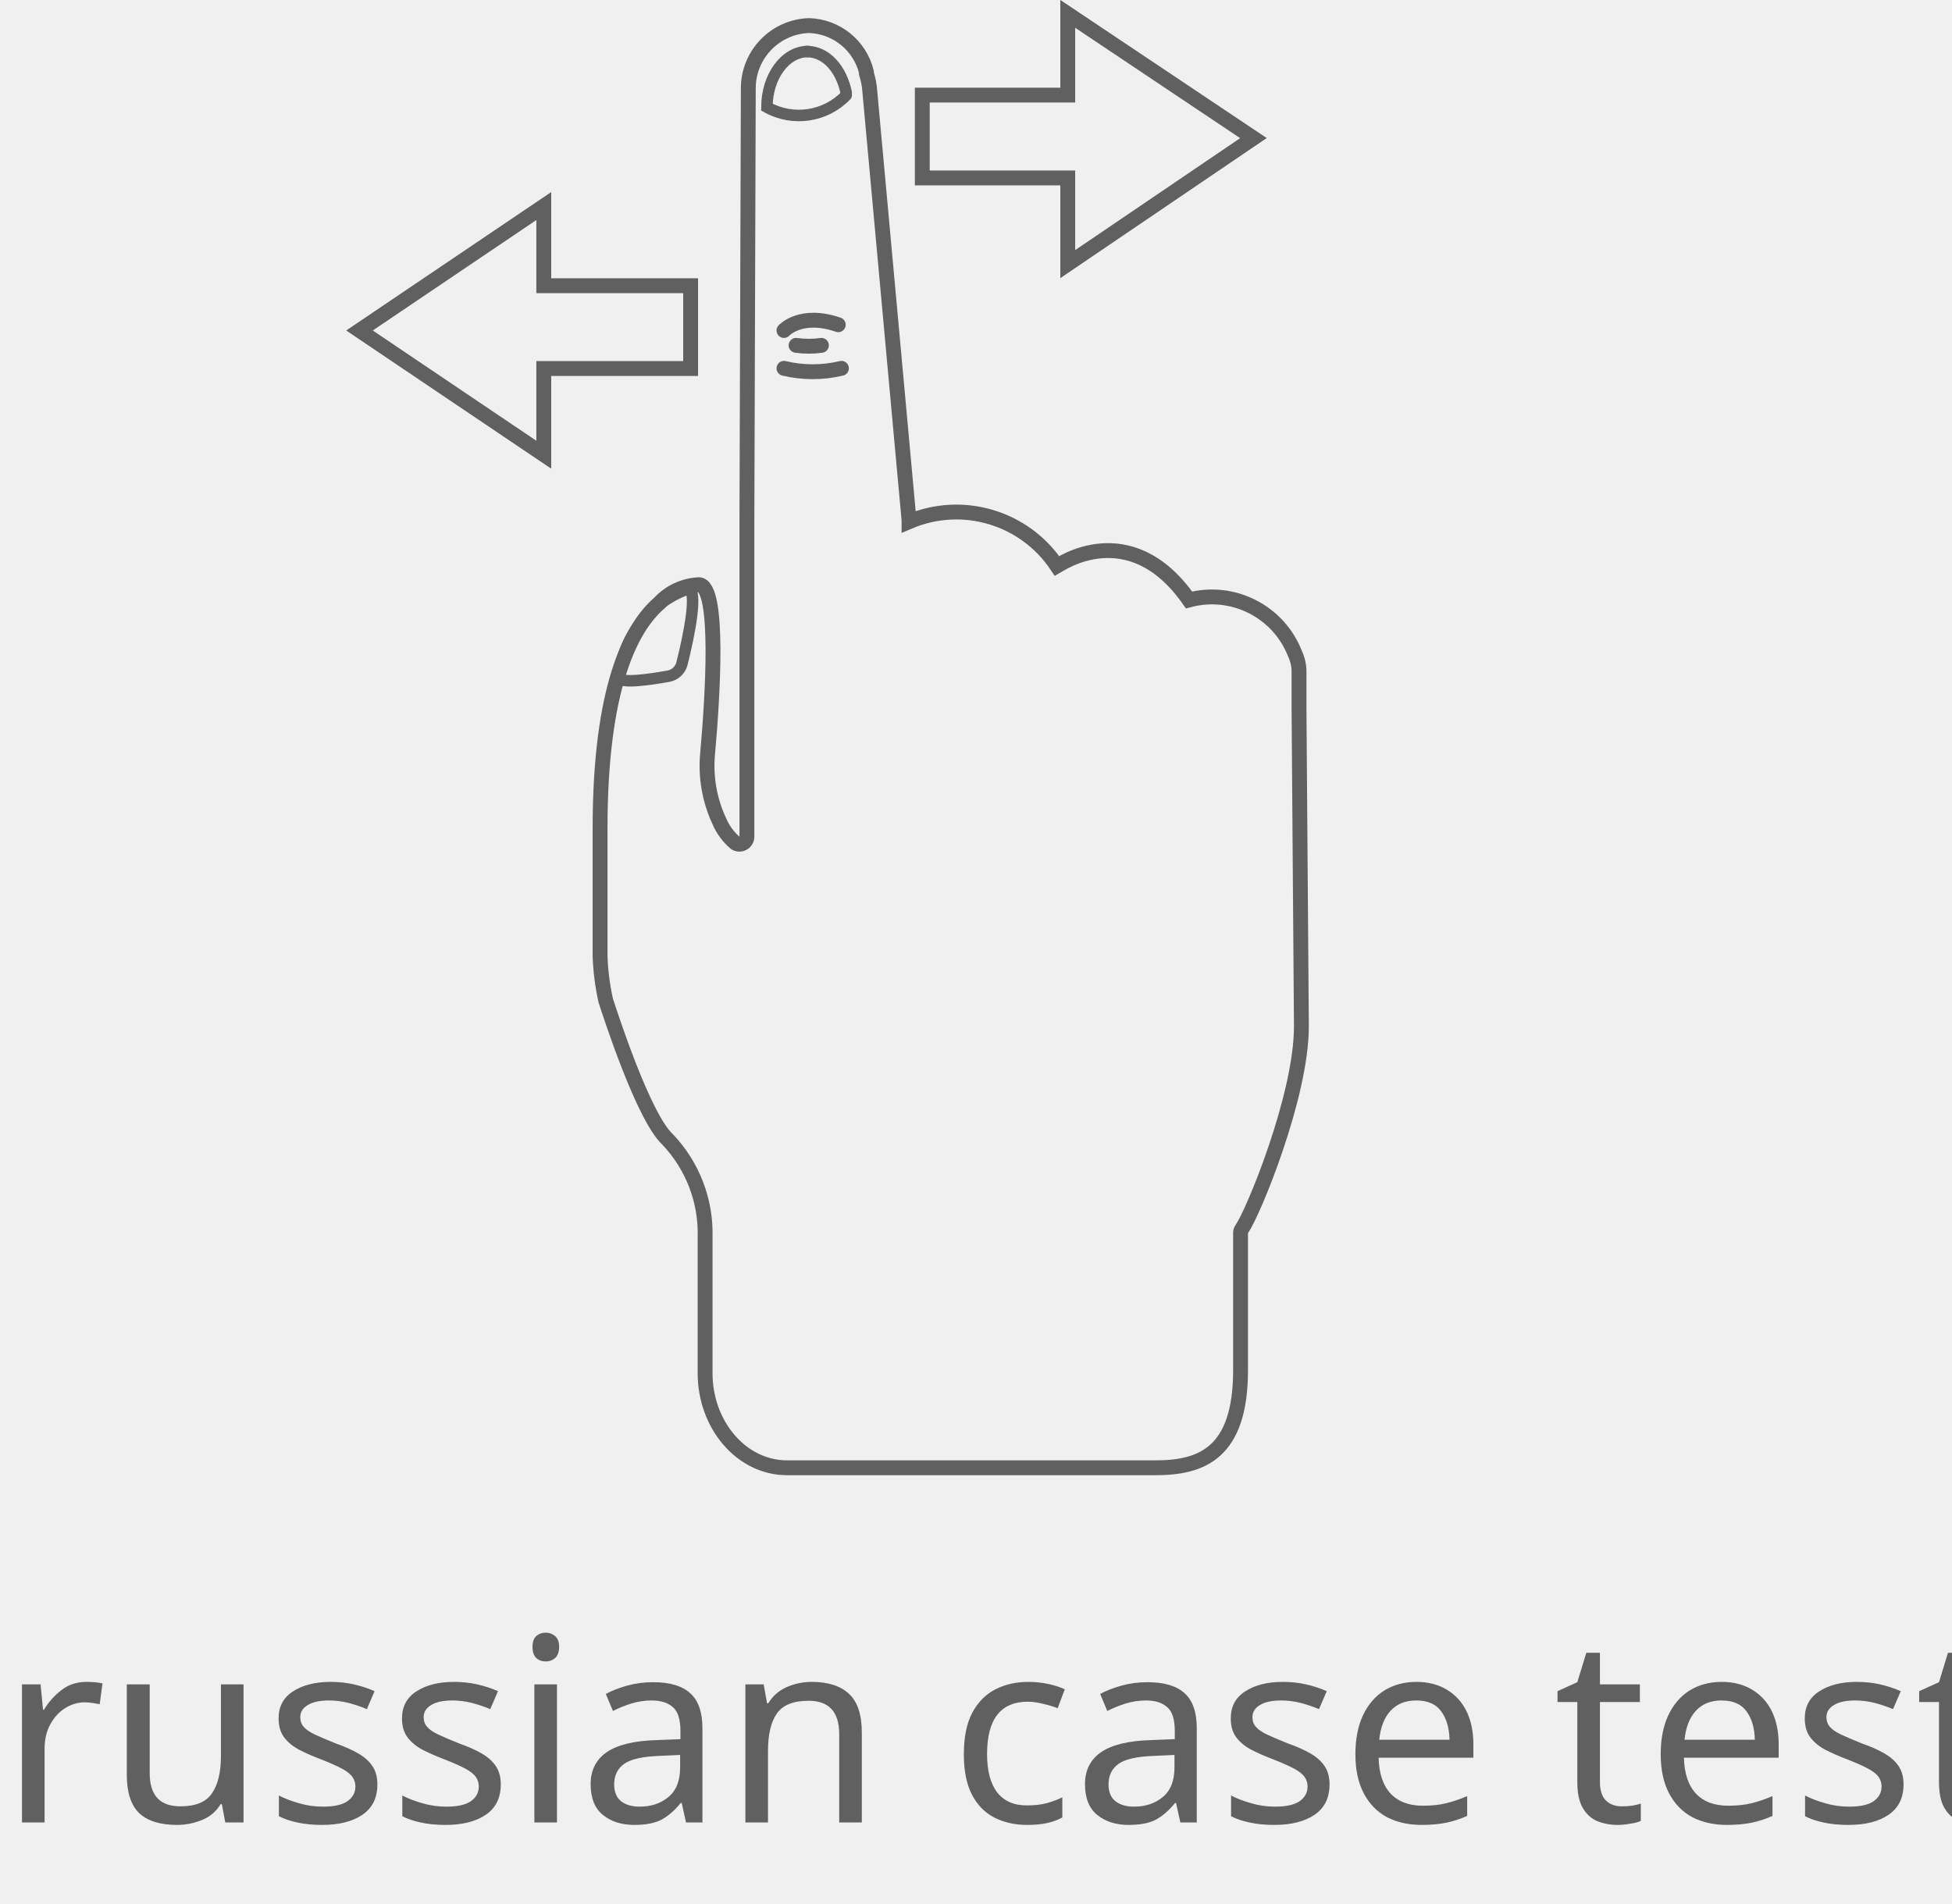
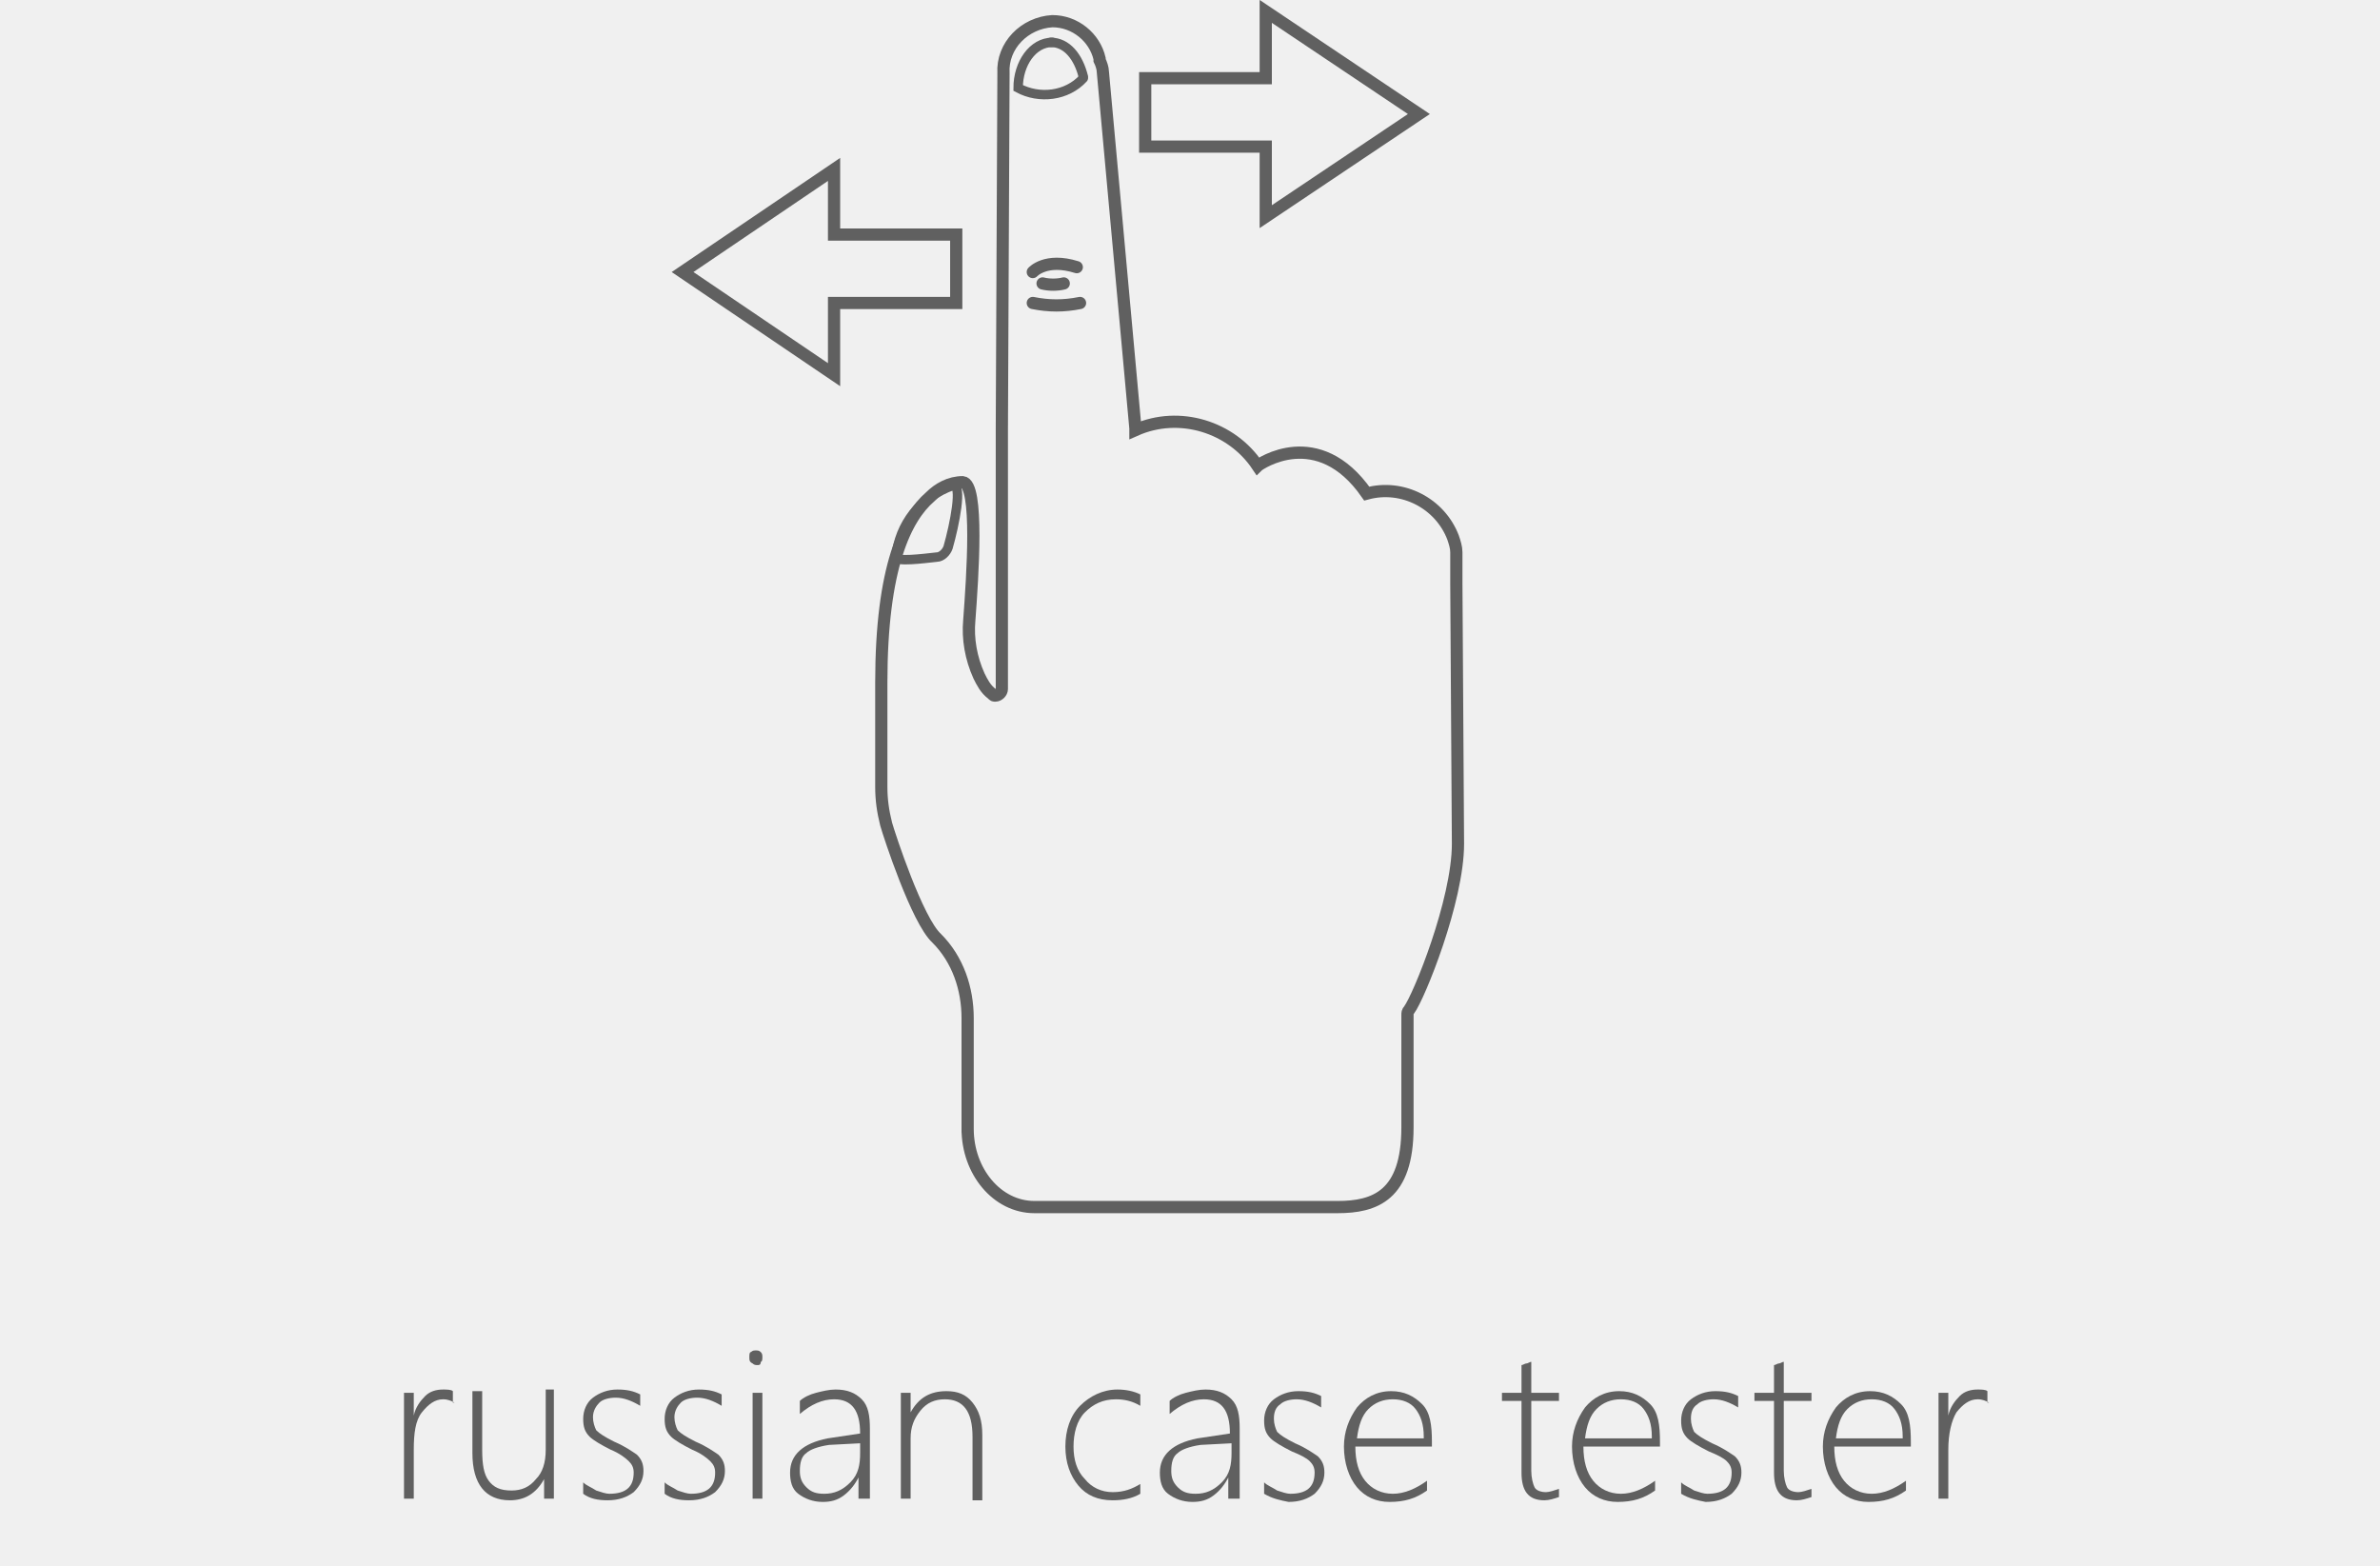
- <svg xmlns="http://www.w3.org/2000/svg" viewBox="0 0 98.5 96.09">
-   <defs>
-     <style>.cls-1{font-size:13px;fill:#606060;font-family:WeblySleekUILight, WeblySleek UI;}.cls-2,.cls-3,.cls-5,.cls-6,.cls-7{fill:none;}.cls-3,.cls-5,.cls-6,.cls-7{stroke:#606060;stroke-miterlimit:10;}.cls-3,.cls-5{stroke-width:0.75px;}.cls-4{fill:#fff;}.cls-5,.cls-6,.cls-7{stroke-linecap:round;}.cls-6{stroke-width:0.58px;}.cls-7{stroke-width:0.36px;}</style>
-   </defs>
-   <g id="Layer_2" data-name="Layer 2">
-     <g id="Layer_1-2" data-name="Layer 1">
-       <text class="cls-1" transform="translate(0 91.98)">russian case tester</text>
-       <path class="cls-2" d="M38,48.4c-6.16,0-5.3-6.2-5.3-6.2l.16-11.56a5.43,5.43,0,0,1,2.28-1.23c.26,0,.84.73.84,1l-.34,8v.08c0,1.15.35,3.44,1.48,4,.26.15.89-1.17.89-1.48" />
-       <polygon class="cls-3" points="34.85 14.42 34.85 18.6 27.44 18.6 27.44 22.95 18.14 16.68 27.44 10.4 27.44 14.42 34.85 14.42" />
-       <path class="cls-2" d="M46.06,25.72,41.9,24.55,40.74,5.92,42.8,4.78,42,3.05l-1.44-.64-.05-.82a3.31,3.31,0,0,1,3.2,2.19v.08a3.47,3.47,0,0,1,.16.63l2.24,21.24Z" />
-       <polygon class="cls-3" points="46.54 4.8 46.54 8.98 53.88 8.98 53.88 13.33 63.25 6.97 53.88 0.7 53.88 4.8 46.54 4.8" />
-       <path class="cls-4" d="M59.84,17.88v0Z" />
-       <path class="cls-2" d="M52.6,73.78c3.18,0,9.87,1.07,9.87-3.13V62a.34.34,0,0,1,.07-.25c.58-.84,3.27-6.35,3.27-9.86L65.43,33.1V33C63.64,28.71,60,30.28,60,30.28c-3-4.28-6.71-2.05-6.8-2a5.89,5.89,0,0,0-4.31-2.69V30.2l3.9,3Z" />
-       <path class="cls-4" d="M38.72,73.78" />
-       <path class="cls-2" d="M60,18.18v0Z" />
-       <path class="cls-2" d="M37.68,4.3v0Z" />
-       <path class="cls-5" d="M35.58,69.31c0,2.59,1.82,4.77,4.14,4.77H58.31c2.32,0,4.29-.73,4.29-4.93V62.27a.34.34,0,0,1,.07-.25c.58-.84,3-6.7,3-10.21l-.12-16,0-1.9a2.13,2.13,0,0,0-.2-.91A4.5,4.5,0,0,0,60,30.28c-3-4.28-6.57-1.76-6.66-1.71a6.1,6.1,0,0,0-7.47-2.24v-.08l-2-21.87a4.24,4.24,0,0,0-.15-.67V3.63a3.08,3.08,0,0,0-2.91-2.34,3.17,3.17,0,0,0-3.05,3.18v.08l-.07,21.67v16a.38.38,0,0,1-.58.33,3,3,0,0,1-.82-1.12A6.59,6.59,0,0,1,35.71,38c.24-2.7.62-8.4-.43-8.49a2.89,2.89,0,0,0-2,.92c-1.45,1.25-3,4.27-3,11.38v6.44a12,12,0,0,0,.29,2.26h0c.22.67,1.89,5.86,3.12,7a6.87,6.87,0,0,1,1.89,4.94v7" />
-       <path class="cls-6" d="M42.7,4.81a3.31,3.31,0,0,1-4,.6c0-1.55.93-2.81,2.07-2.81" />
-       <path class="cls-6" d="M42.7,4.67c-.25-1.18-1-2.07-2-2.07" />
-       <path class="cls-5" d="M70.14,7.29" />
-       <path class="cls-5" d="M72.1,29.16" />
-       <path class="cls-6" d="M31.24,34.16a5.28,5.28,0,0,1,3.45-4.43c.57-.07.08,2.36-.28,3.77a.86.86,0,0,1-.69.63C32.83,34.29,31.18,34.54,31.24,34.16Z" />
-       <path class="cls-7" d="M31.24,34.08" />
-       <line class="cls-4" x1="46.54" y1="29.16" x2="46.54" y2="40.94" />
-       <path class="cls-4" d="M50.74,29.72" />
-       <path class="cls-5" d="M39.56,16.68s.85-.94,2.74-.29" />
-       <path class="cls-5" d="M39.56,18.59a6.24,6.24,0,0,0,2.9,0" />
-       <path class="cls-5" d="M40.17,17.43a4.59,4.59,0,0,0,1.28,0" />
+ <svg xmlns="http://www.w3.org/2000/svg" version="1.1" id="Layer_1" x="0px" y="0px" viewBox="0 0 146.1 96.1" style="enable-background:new 0 0 146.1 96.1;" xml:space="preserve">
+   <style type="text/css">
+ 	.st0{enable-background:new    ;}
+ 	.st1{fill:#606060;}
+ 	.st2{fill:none;}
+ 	.st3{fill:none;stroke:#606060;stroke-width:0.75;stroke-miterlimit:10;}
+ 	.st4{fill:#FFFFFF;}
+ 	.st5{fill:none;stroke:#606060;stroke-width:0.75;stroke-linecap:round;stroke-miterlimit:10;}
+ 	.st6{fill:none;stroke:#606060;stroke-width:0.58;stroke-linecap:round;stroke-miterlimit:10;}
+ 	.st7{fill:none;stroke:#606060;stroke-width:0.36;stroke-linecap:round;stroke-miterlimit:10;}
+ </style>
+   <g id="Layer_2">
+     <g id="Layer_1-2">
+       <g class="st0">
+         <path class="st1" d="M27.9,86.1c-0.2-0.1-0.4-0.2-0.7-0.2c-0.5,0-0.9,0.3-1.3,0.8s-0.5,1.3-0.5,2.3V92h-0.6v-6.5h0.6v1.4h0     c0.1-0.5,0.4-0.9,0.7-1.2s0.7-0.4,1.1-0.4c0.2,0,0.5,0,0.6,0.1V86.1z" />
+         <path class="st1" d="M33.4,92v-1.2h0c-0.5,0.9-1.2,1.3-2.1,1.3c-1.5,0-2.3-1-2.3-2.9v-3.8h0.6v3.6c0,0.9,0.1,1.5,0.4,1.9     c0.3,0.4,0.7,0.6,1.4,0.6c0.6,0,1.1-0.2,1.5-0.7c0.4-0.4,0.6-1,0.6-1.8v-3.7H34V92H33.4z" />
+         <path class="st1" d="M35.8,91.7V91c0.2,0.2,0.5,0.3,0.8,0.5c0.3,0.1,0.6,0.2,0.8,0.2c1,0,1.5-0.4,1.5-1.3c0-0.3-0.1-0.5-0.3-0.7     S38,89.2,37.5,89c-0.6-0.3-1.1-0.6-1.3-0.8c-0.3-0.3-0.4-0.6-0.4-1.1c0-0.5,0.2-1,0.6-1.3c0.4-0.3,0.9-0.5,1.5-0.5     c0.6,0,1,0.1,1.4,0.3v0.7c-0.5-0.3-1-0.5-1.5-0.5c-0.4,0-0.8,0.1-1,0.3s-0.4,0.5-0.4,0.9c0,0.3,0.1,0.6,0.2,0.8     c0.2,0.2,0.5,0.4,1.1,0.7c0.7,0.3,1.1,0.6,1.4,0.8c0.3,0.3,0.4,0.6,0.4,1c0,0.5-0.2,0.9-0.6,1.3c-0.4,0.3-0.9,0.5-1.6,0.5     C36.7,92.1,36.2,92,35.8,91.7z" />
+         <path class="st1" d="M40.8,91.7V91c0.2,0.2,0.5,0.3,0.8,0.5c0.3,0.1,0.6,0.2,0.8,0.2c1,0,1.5-0.4,1.5-1.3c0-0.3-0.1-0.5-0.3-0.7     S43,89.2,42.5,89c-0.6-0.3-1.1-0.6-1.3-0.8c-0.3-0.3-0.4-0.6-0.4-1.1c0-0.5,0.2-1,0.6-1.3c0.4-0.3,0.9-0.5,1.5-0.5     c0.6,0,1,0.1,1.4,0.3v0.7c-0.5-0.3-1-0.5-1.5-0.5c-0.4,0-0.8,0.1-1,0.3s-0.4,0.5-0.4,0.9c0,0.3,0.1,0.6,0.2,0.8     c0.2,0.2,0.5,0.4,1.1,0.7c0.7,0.3,1.1,0.6,1.4,0.8c0.3,0.3,0.4,0.6,0.4,1c0,0.5-0.2,0.9-0.6,1.3c-0.4,0.3-0.9,0.5-1.6,0.5     C41.7,92.1,41.2,92,40.8,91.7z" />
+         <path class="st1" d="M46.5,83.8c-0.1,0-0.2,0-0.3-0.1C46,83.6,46,83.5,46,83.3c0-0.1,0-0.3,0.1-0.3c0.1-0.1,0.2-0.1,0.3-0.1     c0.1,0,0.2,0,0.3,0.1c0.1,0.1,0.1,0.2,0.1,0.3c0,0.1,0,0.3-0.1,0.3C46.7,83.8,46.6,83.8,46.5,83.8z M46.2,92v-6.5h0.6V92H46.2z" />
+         <path class="st1" d="M52.7,92v-1.3h0c-0.2,0.4-0.5,0.8-0.9,1.1c-0.4,0.3-0.8,0.4-1.3,0.4c-0.6,0-1.1-0.2-1.5-0.5     c-0.4-0.3-0.5-0.8-0.5-1.3c0-1.1,0.8-1.8,2.3-2.1l2-0.3c0-1.4-0.5-2.1-1.6-2.1c-0.7,0-1.4,0.3-2.1,0.9V86c0.2-0.2,0.6-0.4,1-0.5     c0.4-0.1,0.8-0.2,1.2-0.2c0.7,0,1.2,0.2,1.6,0.6c0.4,0.4,0.5,1,0.5,1.8V92H52.7z M50.9,88.7c-0.7,0.1-1.2,0.3-1.4,0.5     c-0.3,0.2-0.4,0.6-0.4,1.1c0,0.4,0.1,0.7,0.4,1c0.3,0.3,0.6,0.4,1.1,0.4c0.6,0,1.1-0.2,1.6-0.7s0.6-1.1,0.6-1.8v-0.6L50.9,88.7z" />
+         <path class="st1" d="M59.7,92v-3.8c0-1.6-0.6-2.3-1.7-2.3c-0.6,0-1.1,0.2-1.5,0.7s-0.6,1-0.6,1.7V92h-0.6v-6.5h0.6v1.2h0     c0.5-0.9,1.2-1.3,2.2-1.3c0.7,0,1.2,0.2,1.6,0.7c0.4,0.5,0.6,1.1,0.6,2v4H59.7z" />
+         <path class="st1" d="M70,91.7c-0.5,0.3-1.1,0.4-1.7,0.4c-0.9,0-1.6-0.3-2.1-0.9s-0.8-1.4-0.8-2.4c0-1,0.3-1.9,0.9-2.5     s1.4-1,2.3-1c0.5,0,1,0.1,1.4,0.3v0.7c-0.5-0.3-1-0.4-1.5-0.4c-0.8,0-1.4,0.3-1.9,0.8c-0.5,0.5-0.7,1.3-0.7,2.1     c0,0.8,0.2,1.5,0.7,2c0.4,0.5,1,0.8,1.7,0.8c0.7,0,1.2-0.2,1.7-0.5V91.7z" />
+         <path class="st1" d="M75.4,92v-1.3h0c-0.2,0.4-0.5,0.8-0.9,1.1c-0.4,0.3-0.8,0.4-1.3,0.4c-0.6,0-1.1-0.2-1.5-0.5     c-0.4-0.3-0.5-0.8-0.5-1.3c0-1.1,0.8-1.8,2.3-2.1l2-0.3c0-1.4-0.5-2.1-1.6-2.1c-0.7,0-1.4,0.3-2.1,0.9V86c0.2-0.2,0.6-0.4,1-0.5     c0.4-0.1,0.8-0.2,1.2-0.2c0.7,0,1.2,0.2,1.6,0.6c0.4,0.4,0.5,1,0.5,1.8V92H75.4z M73.7,88.7c-0.7,0.1-1.2,0.3-1.4,0.5     c-0.3,0.2-0.4,0.6-0.4,1.1c0,0.4,0.1,0.7,0.4,1c0.3,0.3,0.6,0.4,1.1,0.4c0.6,0,1.1-0.2,1.6-0.7s0.6-1.1,0.6-1.8v-0.6L73.7,88.7z" />
+         <path class="st1" d="M77.6,91.7V91c0.2,0.2,0.5,0.3,0.8,0.5c0.3,0.1,0.6,0.2,0.8,0.2c1,0,1.5-0.4,1.5-1.3c0-0.3-0.1-0.5-0.3-0.7     c-0.2-0.2-0.6-0.4-1.1-0.6c-0.6-0.3-1.1-0.6-1.3-0.8c-0.3-0.3-0.4-0.6-0.4-1.1c0-0.5,0.2-1,0.6-1.3s0.9-0.5,1.5-0.5     c0.6,0,1,0.1,1.4,0.3v0.7c-0.5-0.3-1-0.5-1.5-0.5c-0.4,0-0.8,0.1-1,0.3c-0.3,0.2-0.4,0.5-0.4,0.9c0,0.3,0.1,0.6,0.2,0.8     c0.2,0.2,0.5,0.4,1.1,0.7c0.7,0.3,1.1,0.6,1.4,0.8c0.3,0.3,0.4,0.6,0.4,1c0,0.5-0.2,0.9-0.6,1.3c-0.4,0.3-0.9,0.5-1.6,0.5     C78.6,92.1,78.1,92,77.6,91.7z" />
+         <path class="st1" d="M83.2,88.8c0,0.9,0.2,1.6,0.6,2.1s1,0.8,1.7,0.8c0.7,0,1.4-0.3,2.1-0.8v0.6c-0.7,0.5-1.4,0.7-2.3,0.7     c-0.8,0-1.5-0.3-2-0.9c-0.5-0.6-0.8-1.5-0.8-2.5c0-0.9,0.3-1.7,0.8-2.4c0.5-0.6,1.2-1,2.1-1c0.8,0,1.4,0.3,1.9,0.8     s0.6,1.3,0.6,2.3v0.3H83.2z M87.4,88.2c0-0.8-0.2-1.3-0.5-1.7s-0.8-0.6-1.4-0.6c-0.6,0-1.1,0.2-1.5,0.6s-0.6,1-0.7,1.8H87.4z" />
+         <path class="st1" d="M95.7,91.9c-0.3,0.1-0.6,0.2-0.9,0.2c-1,0-1.4-0.6-1.4-1.7V86h-1.2v-0.5h1.2v-1.7c0.1,0,0.2-0.1,0.3-0.1     c0.1,0,0.2-0.1,0.3-0.1v1.9h1.7V86H94v4.3c0,0.4,0.1,0.8,0.2,1c0.1,0.2,0.4,0.3,0.7,0.3c0.2,0,0.5-0.1,0.8-0.2V91.9z" />
+         <path class="st1" d="M97.2,88.8c0,0.9,0.2,1.6,0.6,2.1c0.4,0.5,1,0.8,1.7,0.8c0.7,0,1.4-0.3,2.1-0.8v0.6     c-0.7,0.5-1.4,0.7-2.3,0.7c-0.8,0-1.5-0.3-2-0.9c-0.5-0.6-0.8-1.5-0.8-2.5c0-0.9,0.3-1.7,0.8-2.4c0.5-0.6,1.2-1,2.1-1     c0.8,0,1.4,0.3,1.9,0.8s0.6,1.3,0.6,2.3v0.3H97.2z M101.4,88.2c0-0.8-0.2-1.3-0.5-1.7c-0.3-0.4-0.8-0.6-1.4-0.6     c-0.6,0-1.1,0.2-1.5,0.6c-0.4,0.4-0.6,1-0.7,1.8H101.4z" />
+         <path class="st1" d="M103.2,91.7V91c0.2,0.2,0.5,0.3,0.8,0.5c0.3,0.1,0.6,0.2,0.8,0.2c1,0,1.5-0.4,1.5-1.3c0-0.3-0.1-0.5-0.3-0.7     c-0.2-0.2-0.6-0.4-1.1-0.6c-0.6-0.3-1.1-0.6-1.3-0.8c-0.3-0.3-0.4-0.6-0.4-1.1c0-0.5,0.2-1,0.6-1.3s0.9-0.5,1.5-0.5     c0.6,0,1,0.1,1.4,0.3v0.7c-0.5-0.3-1-0.5-1.5-0.5c-0.4,0-0.8,0.1-1,0.3c-0.3,0.2-0.4,0.5-0.4,0.9c0,0.3,0.1,0.6,0.2,0.8     c0.2,0.2,0.5,0.4,1.1,0.7c0.7,0.3,1.1,0.6,1.4,0.8c0.3,0.3,0.4,0.6,0.4,1c0,0.5-0.2,0.9-0.6,1.3c-0.4,0.3-0.9,0.5-1.6,0.5     C104.2,92.1,103.7,92,103.2,91.7z" />
+         <path class="st1" d="M111.2,91.9c-0.3,0.1-0.6,0.2-0.9,0.2c-1,0-1.4-0.6-1.4-1.7V86h-1.2v-0.5h1.2v-1.7c0.1,0,0.2-0.1,0.3-0.1     c0.1,0,0.2-0.1,0.3-0.1v1.9h1.7V86h-1.7v4.3c0,0.4,0.1,0.8,0.2,1c0.1,0.2,0.4,0.3,0.7,0.3c0.2,0,0.5-0.1,0.8-0.2V91.9z" />
+         <path class="st1" d="M112.6,88.8c0,0.9,0.2,1.6,0.6,2.1s1,0.8,1.7,0.8c0.7,0,1.4-0.3,2.1-0.8v0.6c-0.7,0.5-1.4,0.7-2.3,0.7     c-0.8,0-1.5-0.3-2-0.9c-0.5-0.6-0.8-1.5-0.8-2.5c0-0.9,0.3-1.7,0.8-2.4c0.5-0.6,1.2-1,2.1-1c0.8,0,1.4,0.3,1.9,0.8     s0.6,1.3,0.6,2.3v0.3H112.6z M116.8,88.2c0-0.8-0.2-1.3-0.5-1.7s-0.8-0.6-1.4-0.6c-0.6,0-1.1,0.2-1.5,0.6s-0.6,1-0.7,1.8H116.8z" />
+         <path class="st1" d="M122.1,86.1c-0.2-0.1-0.4-0.2-0.7-0.2c-0.5,0-0.9,0.3-1.3,0.8c-0.3,0.5-0.5,1.3-0.5,2.3V92H119v-6.5h0.6v1.4     h0c0.1-0.5,0.4-0.9,0.7-1.2s0.7-0.4,1.1-0.4c0.2,0,0.5,0,0.6,0.1V86.1z" />
+       </g>
+       <path class="st2" d="M61.8,48.4c-6.2,0-5.3-6.2-5.3-6.2l0.2-11.6c0.6-0.6,1.4-1,2.3-1.2c0.3,0,0.8,0.7,0.8,1l-0.3,8v0.1    c0,1.2,0.3,3.4,1.5,4c0.3,0.2,0.9-1.2,0.9-1.5" />
+       <polygon class="st3" points="58.7,14.4 58.7,18.6 51.2,18.6 51.2,23 41.9,16.7 51.2,10.4 51.2,14.4   " />
+       <path class="st2" d="M69.9,25.7l-4.2-1.2L64.5,5.9l2.1-1.1L65.8,3l-1.4-0.6l0-0.8c1.4,0,2.7,0.8,3.2,2.2v0.1    c0.1,0.2,0.1,0.4,0.2,0.6L69.9,25.7L69.9,25.7z" />
+       <polygon class="st3" points="70.3,4.8 70.3,9 77.7,9 77.7,13.3 87.1,7 77.7,0.7 77.7,4.8   " />
+       <path class="st4" d="M83.6,17.9L83.6,17.9z" />
+       <path class="st2" d="M76.4,73.8c3.2,0,9.9,1.1,9.9-3.1V62c0-0.1,0-0.2,0.1-0.3c0.6-0.8,3.3-6.3,3.3-9.9l-0.4-18.8V33    c-1.8-4.3-5.4-2.7-5.4-2.7c-3-4.3-6.7-2-6.8-2c-1-1.5-2.5-2.5-4.3-2.7v4.6l3.9,3L76.4,73.8z" />
+       <path class="st4" d="M62.5,73.8" />
+       <path class="st2" d="M83.8,18.2L83.8,18.2z" />
+       <path class="st2" d="M61.5,4.3L61.5,4.3z" />
+       <path class="st5" d="M59.4,69.3c0,2.6,1.8,4.8,4.1,4.8h18.6c2.3,0,4.3-0.7,4.3-4.9v-6.9c0-0.1,0-0.2,0.1-0.3c0.6-0.8,3-6.7,3-10.2    l-0.1-16v-1.9c0-0.3-0.1-0.6-0.2-0.9c-0.8-2.1-3.1-3.3-5.3-2.7c-3-4.3-6.6-1.8-6.7-1.7c-1.6-2.4-4.8-3.4-7.5-2.2v-0.1l-2-21.9    c0-0.2-0.1-0.5-0.2-0.7V3.6c-0.3-1.3-1.5-2.3-2.9-2.3c-1.7,0.1-3.1,1.5-3,3.2v0.1l-0.1,21.7v16c0,0.2-0.2,0.4-0.4,0.4    c-0.1,0-0.1,0-0.2-0.1c-0.4-0.3-0.6-0.7-0.8-1.1c-0.5-1.1-0.7-2.3-0.6-3.4c0.2-2.7,0.6-8.4-0.4-8.5c-0.8,0-1.5,0.4-2,0.9    c-1.5,1.3-3,4.3-3,11.4v6.4c0,0.8,0.1,1.5,0.3,2.3l0,0c0.2,0.7,1.9,5.9,3.1,7c1.3,1.3,1.9,3.1,1.9,4.9v7" />
+       <path class="st6" d="M66.5,4.8c-1,1.1-2.7,1.3-4,0.6c0-1.5,0.9-2.8,2.1-2.8" />
+       <path class="st6" d="M66.5,4.7c-0.3-1.2-1-2.1-2-2.1" />
+       <path class="st5" d="M93.9,7.3" />
+       <path class="st5" d="M95.9,29.2" />
+       <path class="st6" d="M55,34.2c0.2-2,1.5-3.7,3.5-4.4c0.6-0.1,0.1,2.4-0.3,3.8c-0.1,0.3-0.4,0.6-0.7,0.6C56.6,34.3,55,34.5,55,34.2    z" />
+       <path class="st7" d="M55,34.1" />
+       <line class="st2" x1="70.3" y1="29.2" x2="70.3" y2="40.9" />
+       <path class="st4" d="M74.5,29.7" />
+       <path class="st5" d="M63.4,16.7c0,0,0.8-0.9,2.7-0.3" />
+       <path class="st5" d="M63.4,18.6c1,0.2,1.9,0.2,2.9,0" />
+       <path class="st5" d="M64,17.4c0.4,0.1,0.9,0.1,1.3,0" />
    </g>
  </g>
</svg>
